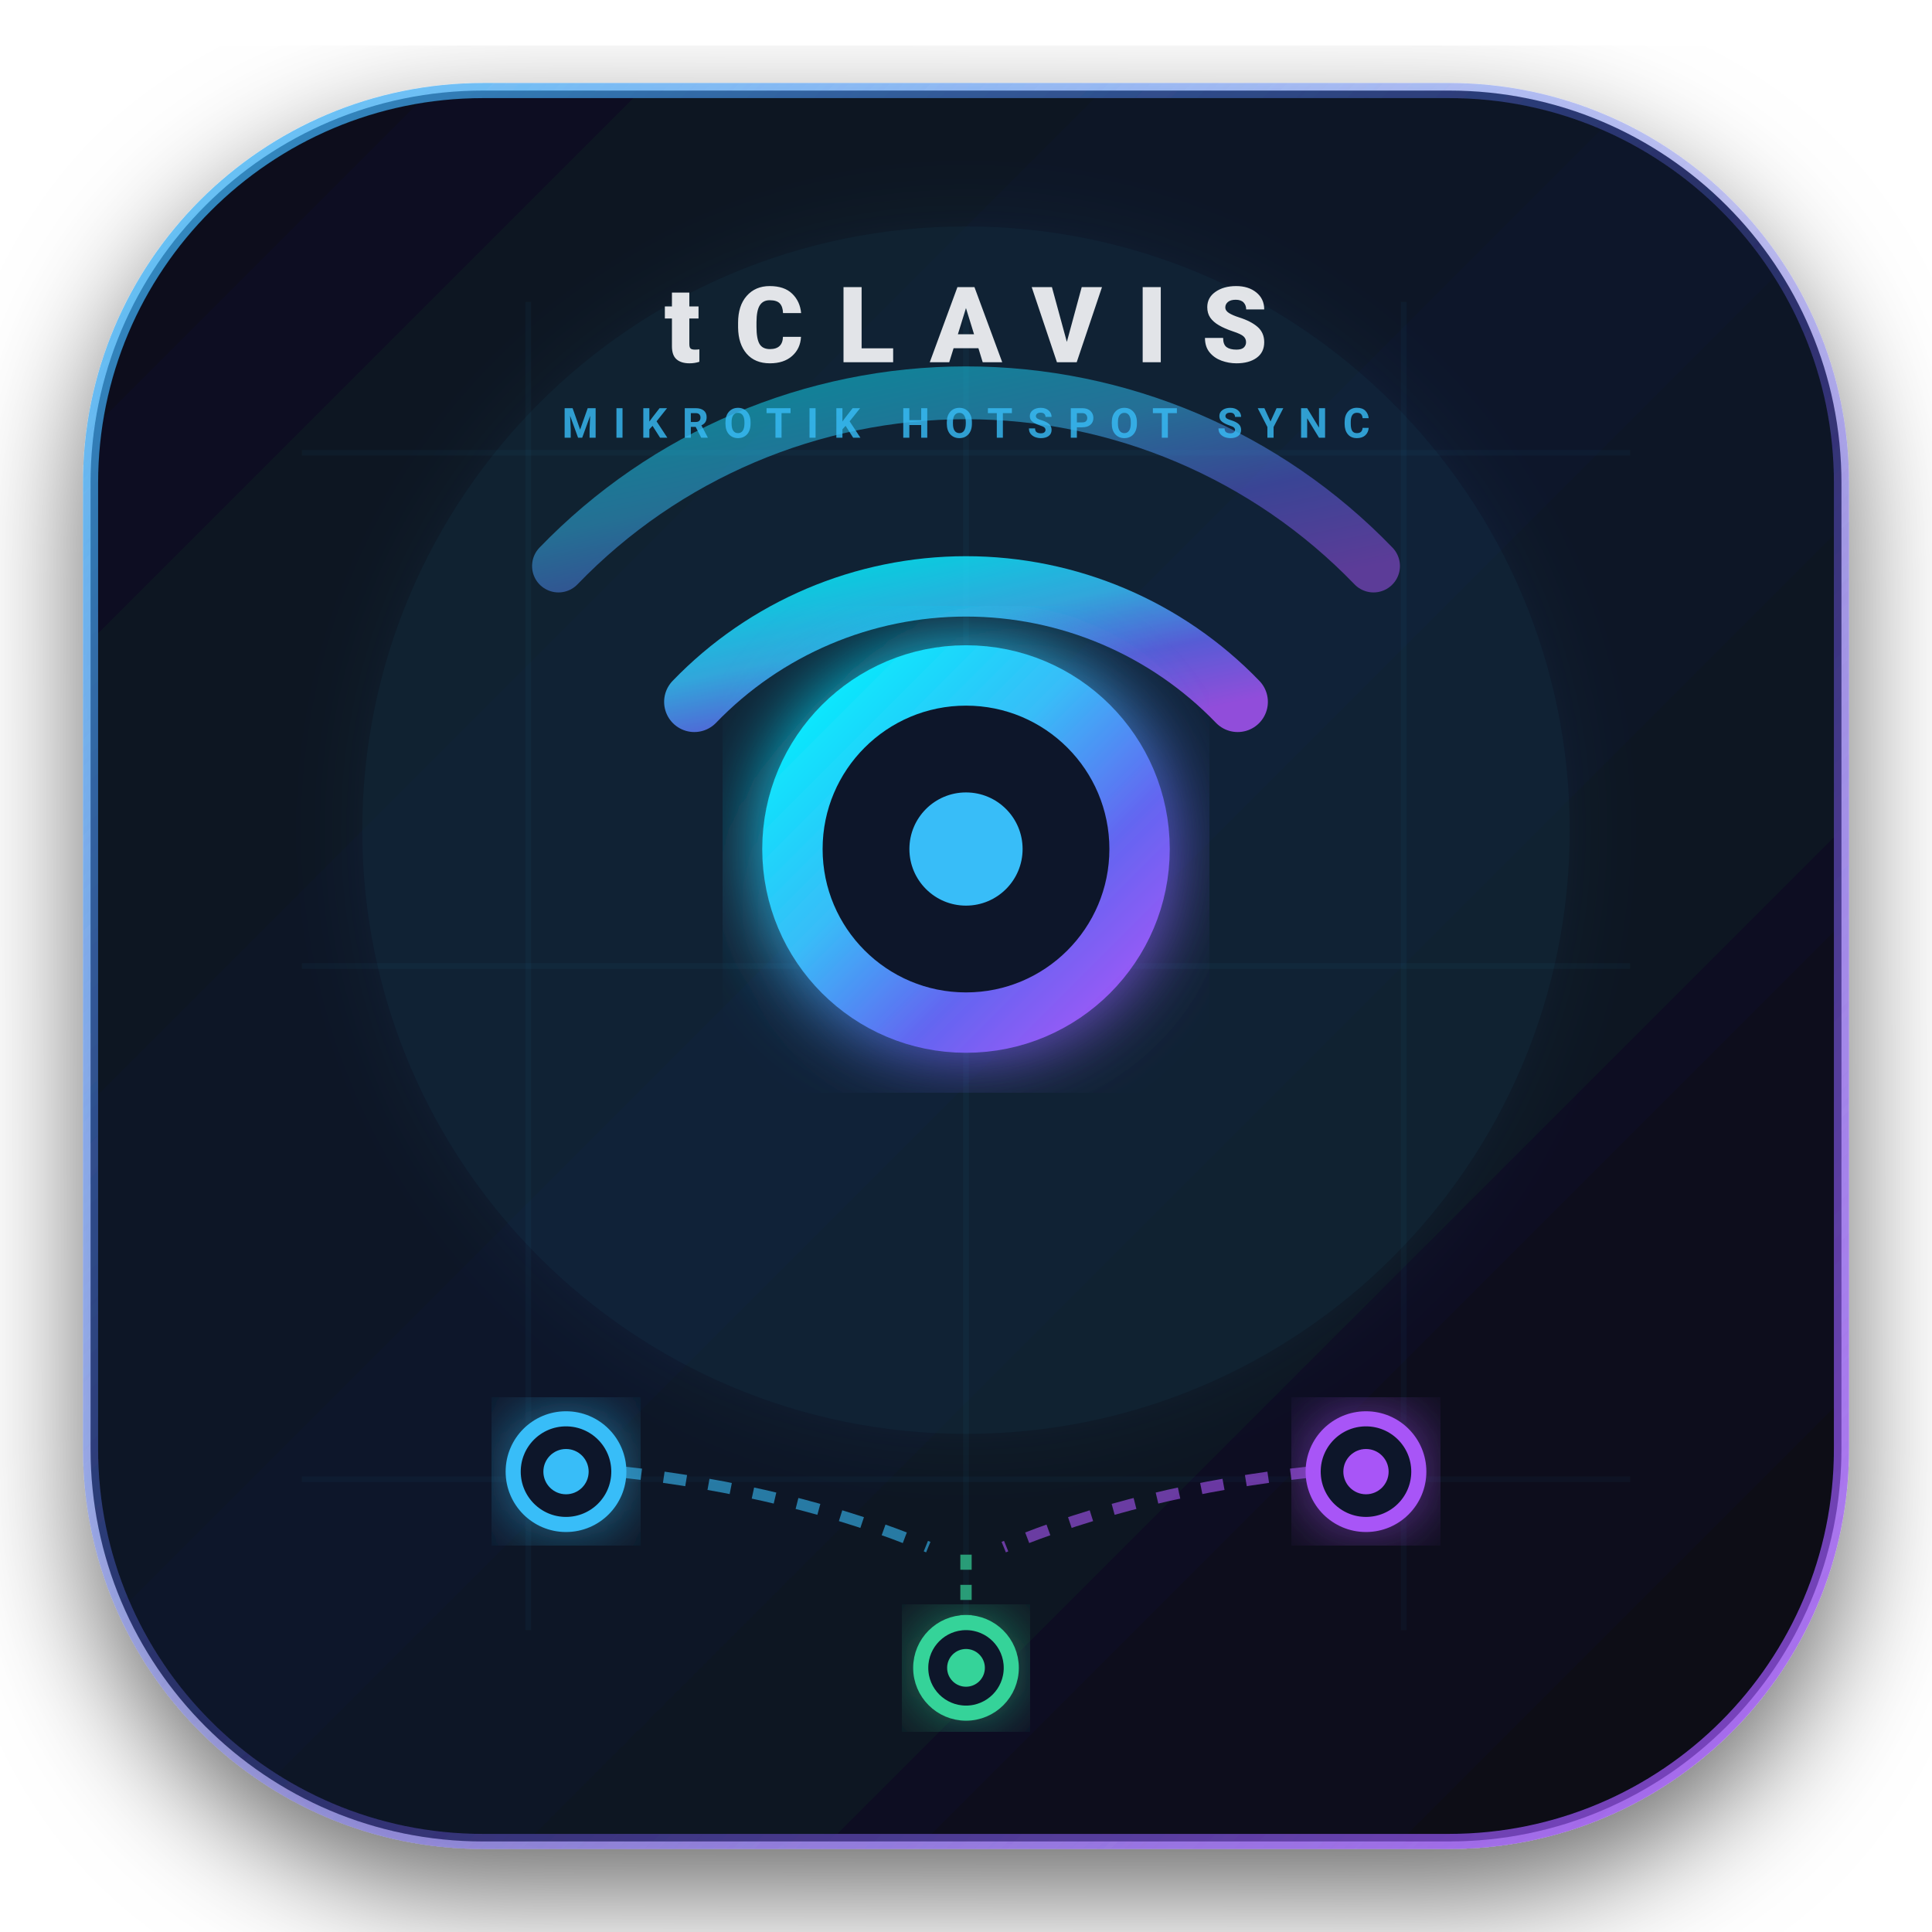
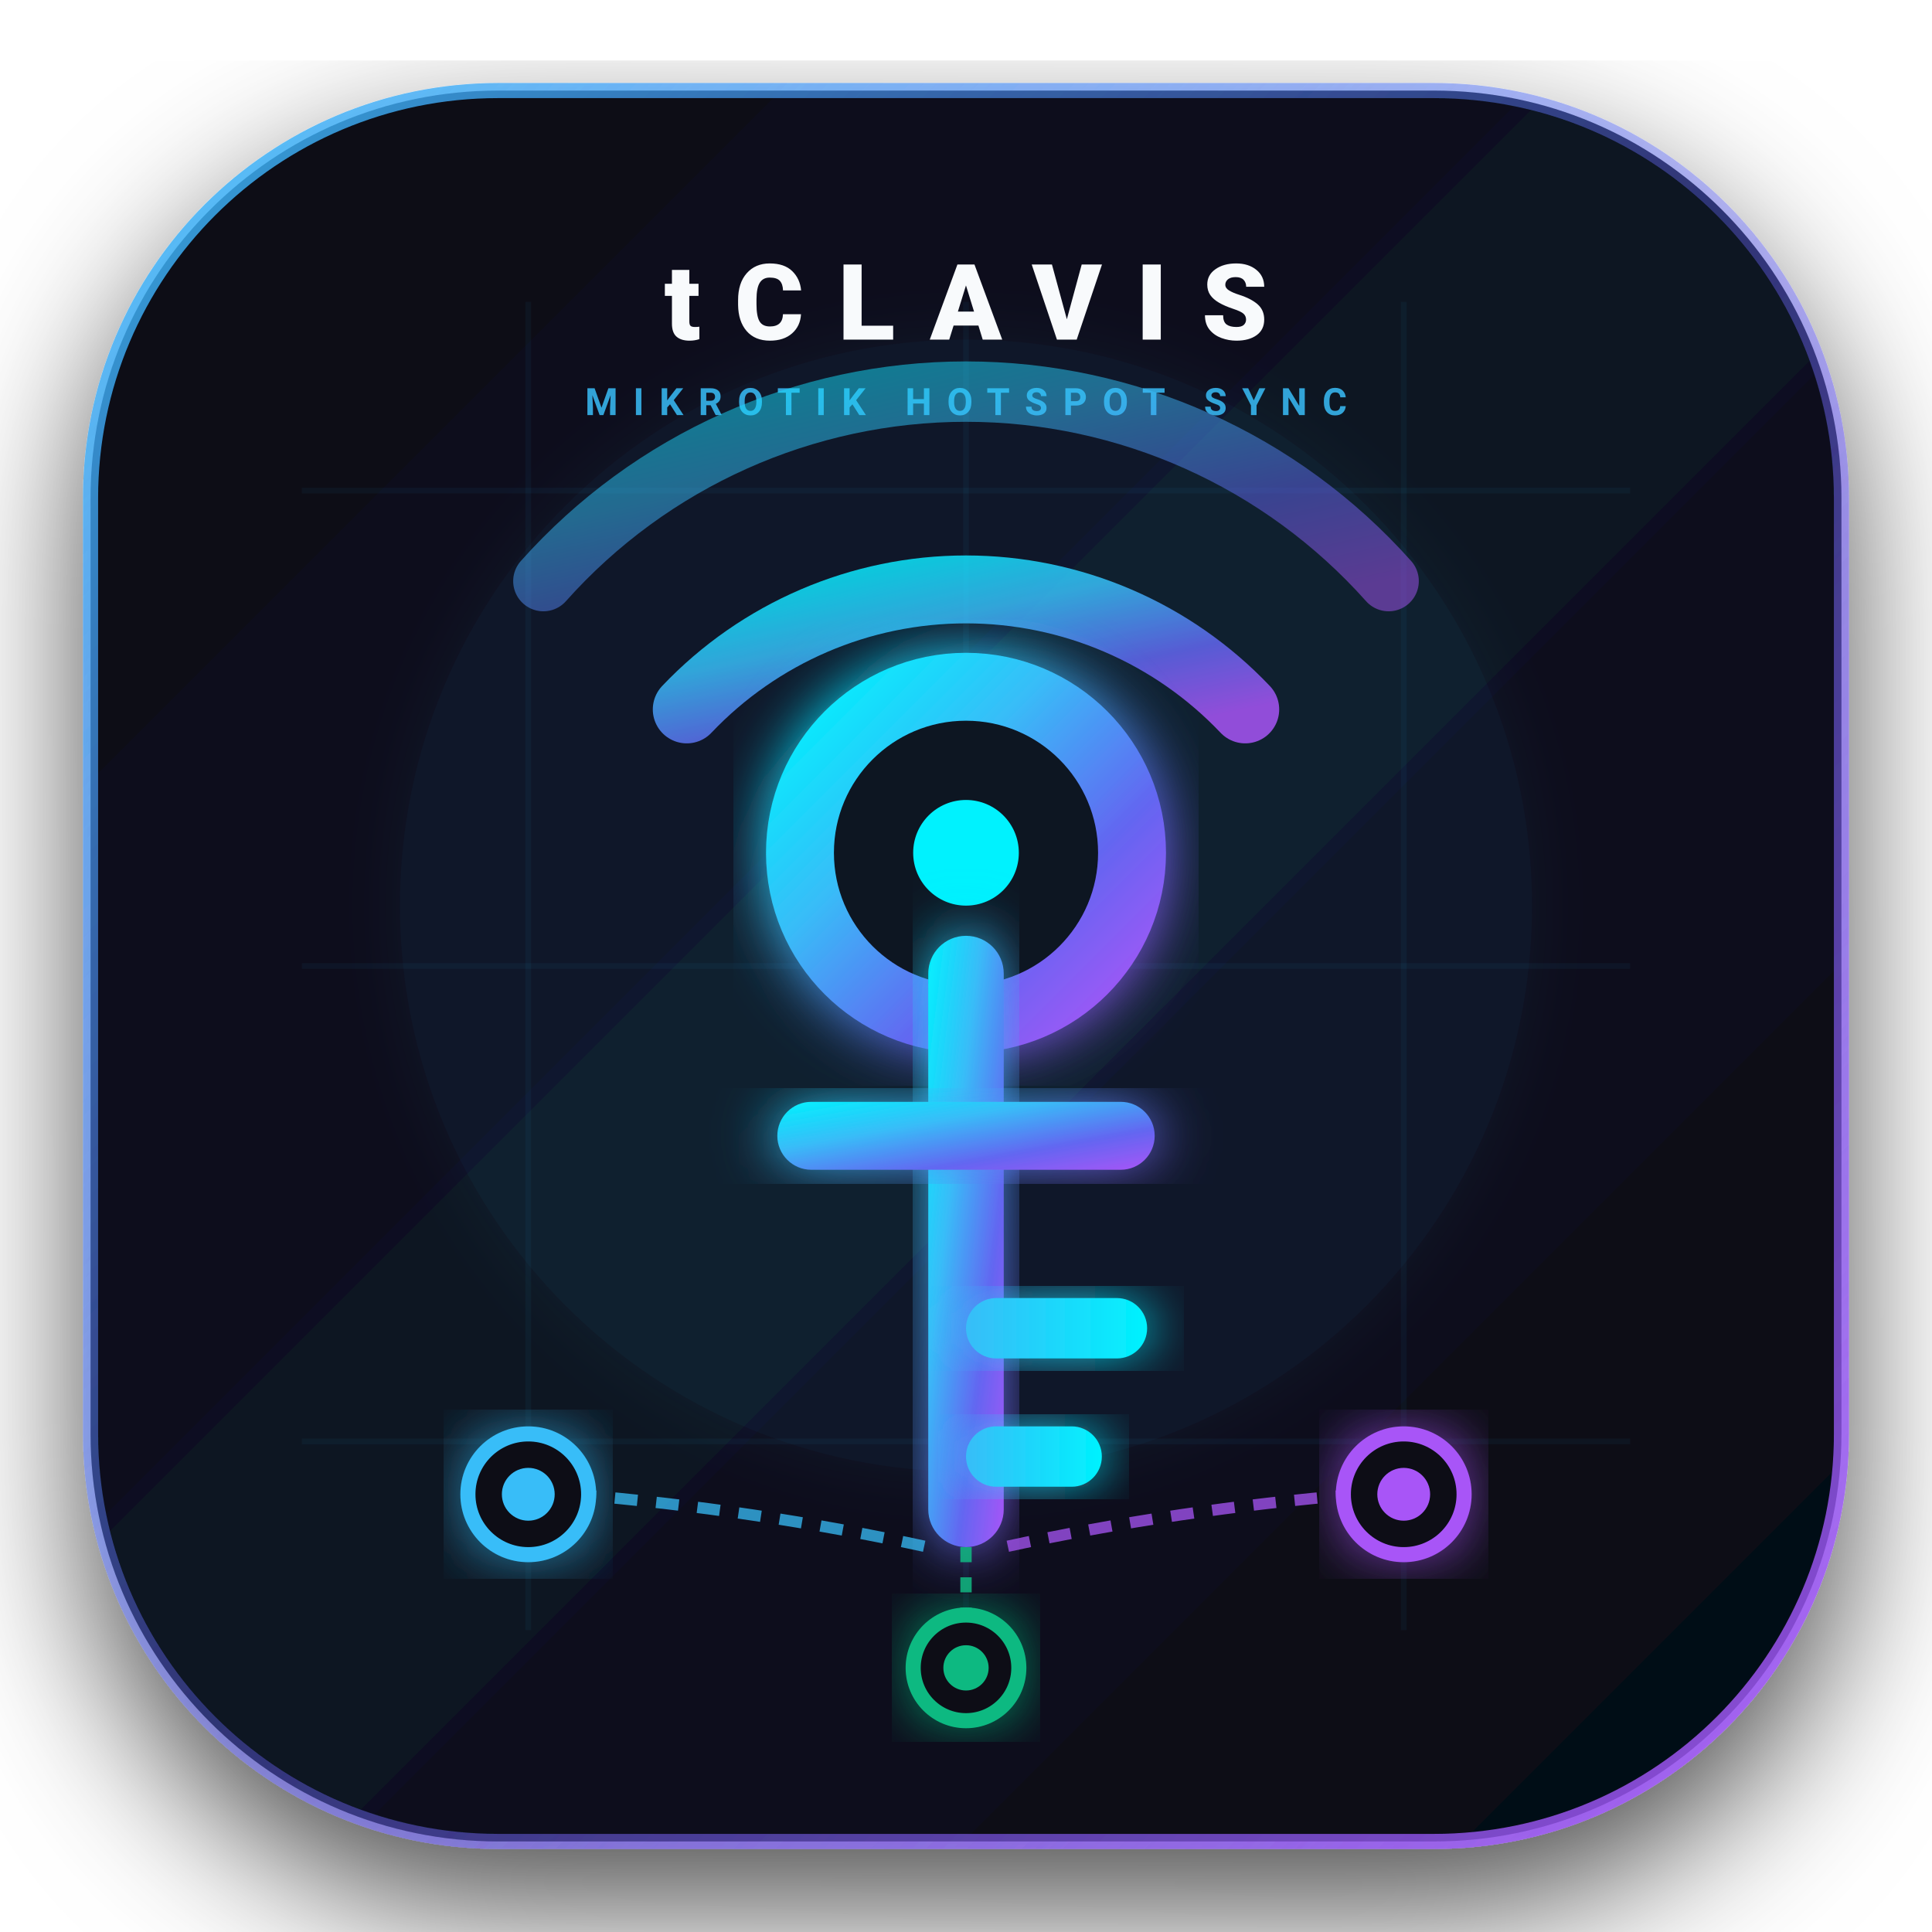
<svg xmlns="http://www.w3.org/2000/svg" viewBox="0 0 512 512" width="100%" height="100%">
  <defs>
    <linearGradient id="bg-grad" x1="0%" y1="0%" x2="100%" y2="100%">
-       <stop offset="0%" stop-color="#0a0f1d" />
-       <stop offset="50%" stop-color="#0f172a" />
-       <stop offset="100%" stop-color="#070a14" />
+       <stop offset="0%" stop-color="#070a14" />
+       <stop offset="50%" stop-color="#0c1322" />
+       <stop offset="100%" stop-color="#050811" />
    </linearGradient>
    <linearGradient id="primary-glow" x1="0%" y1="0%" x2="100%" y2="100%">
      <stop offset="0%" stop-color="#00f2fe" />
-       <stop offset="40%" stop-color="#38bdf8" />
+       <stop offset="35%" stop-color="#38bdf8" />
      <stop offset="70%" stop-color="#6366f1" />
      <stop offset="100%" stop-color="#a855f7" />
    </linearGradient>
-     <linearGradient id="accent-sync" x1="0%" y1="0%" x2="100%" y2="100%">
-       <stop offset="0%" stop-color="#34d399" />
-       <stop offset="100%" stop-color="#059669" />
-     </linearGradient>
-     <linearGradient id="gold-grad" x1="0%" y1="0%" x2="100%" y2="100%">
+     <linearGradient id="cyan-glow" x1="0%" y1="0%" x2="100%" y2="0%">
      <stop offset="0%" stop-color="#38bdf8" />
-       <stop offset="100%" stop-color="#818cf8" />
+       <stop offset="100%" stop-color="#00f2fe" />
    </linearGradient>
    <linearGradient id="border-grad" x1="0%" y1="0%" x2="100%" y2="100%">
-       <stop offset="0%" stop-color="#38bdf8" stop-opacity="0.8" />
-       <stop offset="50%" stop-color="#6366f1" stop-opacity="0.3" />
-       <stop offset="100%" stop-color="#a855f7" stop-opacity="0.8" />
+       <stop offset="0%" stop-color="#38bdf8" stop-opacity="0.9" />
+       <stop offset="50%" stop-color="#6366f1" stop-opacity="0.4" />
+       <stop offset="100%" stop-color="#a855f7" stop-opacity="0.9" />
    </linearGradient>
    <filter id="neon-glow" x="-20%" y="-20%" width="140%" height="140%">
-       <feGaussianBlur stdDeviation="10" result="blur" />
+       <feGaussianBlur stdDeviation="8" result="blur" />
      <feComposite in="SourceGraphic" in2="blur" operator="over" />
    </filter>
-     <filter id="subtle-shadow" x="-10%" y="-10%" width="120%" height="120%">
-       <feDropShadow dx="0" dy="12" stdDeviation="16" flood-color="#000000" flood-opacity="0.6" />
+     <filter id="tile-shadow" x="-10%" y="-10%" width="120%" height="120%">
+       <feDropShadow dx="0" dy="16" stdDeviation="20" flood-color="#000000" flood-opacity="0.7" />
    </filter>
  </defs>
-   <rect x="24" y="24" width="464" height="464" rx="104" fill="url(#bg-grad)" stroke="url(#border-grad)" stroke-width="4" filter="url(#subtle-shadow)" />
-   <circle cx="256" cy="220" r="160" fill="#38bdf8" opacity="0.07" filter="url(#neon-glow)" />
-   <g stroke="#38bdf8" stroke-opacity="0.04" stroke-width="1.5">
-     <line x1="80" y1="120" x2="432" y2="120" />
+   <rect x="24" y="24" width="464" height="464" rx="108" fill="url(#bg-grad)" stroke="url(#border-grad)" stroke-width="4" filter="url(#tile-shadow)" />
+   <circle cx="256" cy="240" r="150" fill="#38bdf8" opacity="0.06" filter="url(#neon-glow)" />
+   <g stroke="#38bdf8" stroke-opacity="0.05" stroke-width="1.5">
+     <line x1="80" y1="130" x2="432" y2="130" />
    <line x1="80" y1="256" x2="432" y2="256" />
-     <line x1="80" y1="392" x2="432" y2="392" />
+     <line x1="80" y1="382" x2="432" y2="382" />
    <line x1="140" y1="80" x2="140" y2="432" />
    <line x1="256" y1="80" x2="256" y2="432" />
    <line x1="372" y1="80" x2="372" y2="432" />
  </g>
-   <path d="M 148 150 A 150 150 0 0 1 364 150" fill="none" stroke="url(#primary-glow)" stroke-width="14" stroke-linecap="round" opacity="0.5" />
-   <path d="M 184 186 A 100 100 0 0 1 328 186" fill="none" stroke="url(#primary-glow)" stroke-width="16" stroke-linecap="round" opacity="0.85" />
-   <circle cx="256" cy="225" r="46" fill="#0f172a" stroke="url(#primary-glow)" stroke-width="16" filter="url(#neon-glow)" />
-   <circle cx="256" cy="225" r="15" fill="#38bdf8" />
-   <path d="M 256 271 L 256 410" fill="none" stroke="url(#primary-glow)" stroke-width="18" stroke-linecap="round" />
-   <path d="M 218 316 L 294 316" fill="none" stroke="url(#primary-glow)" stroke-width="16" stroke-linecap="round" />
-   <path d="M 256 362 L 298 362" fill="none" stroke="url(#gold-grad)" stroke-width="14" stroke-linecap="round" />
-   <path d="M 256 395 L 286 395" fill="none" stroke="url(#gold-grad)" stroke-width="14" stroke-linecap="round" />
+   <text x="256" y="90" text-anchor="middle" font-family="system-ui, -apple-system, 'Segoe UI', Roboto, sans-serif" font-weight="800" font-size="28" letter-spacing="9" fill="#f8fafc">tCLAVIS</text>
+   <text x="256" y="110" text-anchor="middle" font-family="system-ui, -apple-system, 'Segoe UI', Roboto, sans-serif" font-weight="700" font-size="10" letter-spacing="4" fill="#38bdf8" opacity="0.85">MIKROTIK HOTSPOT SYNC</text>
+   <path d="M 144 154 A 150 150 0 0 1 368 154" fill="none" stroke="url(#primary-glow)" stroke-width="16" stroke-linecap="round" opacity="0.5" />
+   <path d="M 182 188 A 102 102 0 0 1 330 188" fill="none" stroke="url(#primary-glow)" stroke-width="18" stroke-linecap="round" opacity="0.85" />
+   <circle cx="256" cy="226" r="44" fill="#0c1322" stroke="url(#primary-glow)" stroke-width="18" filter="url(#neon-glow)" />
+   <circle cx="256" cy="226" r="14" fill="#00f2fe" />
+   <rect x="246" y="248" width="20" height="162" rx="10" fill="url(#primary-glow)" filter="url(#neon-glow)" />
+   <rect x="206" y="292" width="100" height="18" rx="9" fill="url(#primary-glow)" filter="url(#neon-glow)" />
+   <rect x="256" y="344" width="48" height="16" rx="8" fill="url(#cyan-glow)" filter="url(#neon-glow)" />
+   <rect x="256" y="378" width="36" height="16" rx="8" fill="url(#cyan-glow)" filter="url(#neon-glow)" />
+   <path d="M 152 396 Q 200 400 246 410" fill="none" stroke="#38bdf8" stroke-width="3" stroke-dasharray="6,5" opacity="0.75" />
+   <path d="M 360 396 Q 312 400 266 410" fill="none" stroke="#a855f7" stroke-width="3" stroke-dasharray="6,5" opacity="0.75" />
+   <path d="M 256 410 L 256 430" fill="none" stroke="#10b981" stroke-width="3" stroke-dasharray="4,4" opacity="0.85" />
  <g filter="url(#neon-glow)">
-     <circle cx="150" cy="390" r="14" fill="#0f172a" stroke="#38bdf8" stroke-width="4" />
-     <circle cx="150" cy="390" r="6" fill="#38bdf8" />
+     <circle cx="140" cy="396" r="16" fill="#090d16" stroke="#38bdf8" stroke-width="4" />
+     <circle cx="140" cy="396" r="7" fill="#38bdf8" />
  </g>
  <g filter="url(#neon-glow)">
-     <circle cx="362" cy="390" r="14" fill="#0f172a" stroke="#a855f7" stroke-width="4" />
-     <circle cx="362" cy="390" r="6" fill="#a855f7" />
+     <circle cx="372" cy="396" r="16" fill="#090d16" stroke="#a855f7" stroke-width="4" />
+     <circle cx="372" cy="396" r="7" fill="#a855f7" />
  </g>
  <g filter="url(#neon-glow)">
-     <circle cx="256" cy="442" r="12" fill="#0f172a" stroke="#34d399" stroke-width="4" />
-     <circle cx="256" cy="442" r="5" fill="#34d399" />
+     <circle cx="256" cy="442" r="14" fill="#090d16" stroke="#10b981" stroke-width="4" />
+     <circle cx="256" cy="442" r="6" fill="#10b981" />
  </g>
-   <path d="M 164 390 Q 210 395 246 410" fill="none" stroke="#38bdf8" stroke-width="3" stroke-dasharray="6,6" opacity="0.6" />
-   <path d="M 348 390 Q 302 395 266 410" fill="none" stroke="#a855f7" stroke-width="3" stroke-dasharray="6,6" opacity="0.6" />
-   <path d="M 256 412 L 256 430" fill="none" stroke="#34d399" stroke-width="3" stroke-dasharray="4,4" opacity="0.7" />
-   <text x="256" y="96" text-anchor="middle" font-family="system-ui, -apple-system, 'Segoe UI', Roboto, sans-serif" font-weight="800" font-size="28" letter-spacing="9" fill="#f8fafc" opacity="0.9">tCLAVIS</text>
-   <text x="256" y="116" text-anchor="middle" font-family="system-ui, -apple-system, 'Segoe UI', Roboto, sans-serif" font-weight="600" font-size="11" letter-spacing="4" fill="#38bdf8" opacity="0.8">MIKROTIK HOTSPOT SYNC</text>
</svg>
